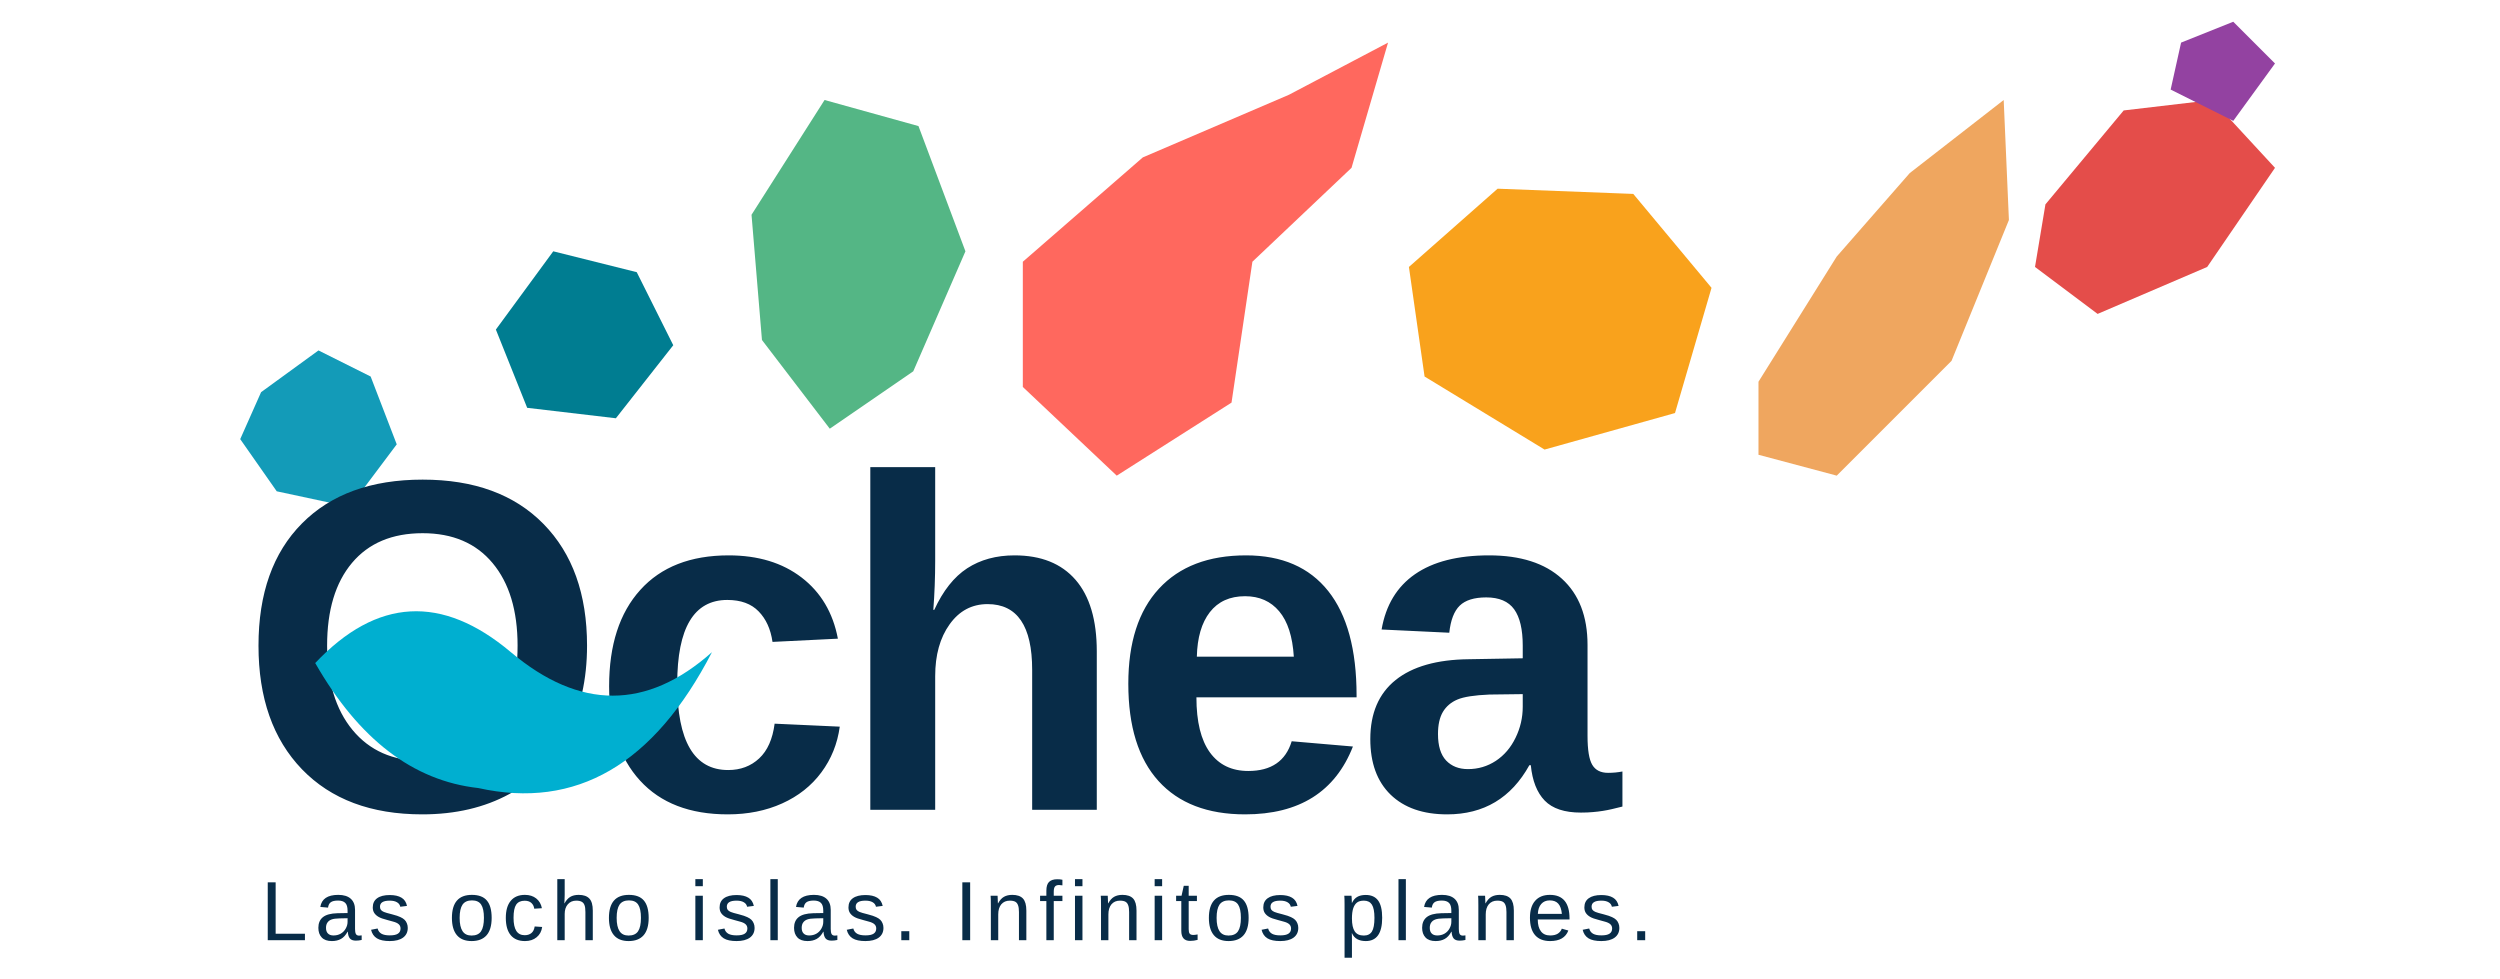
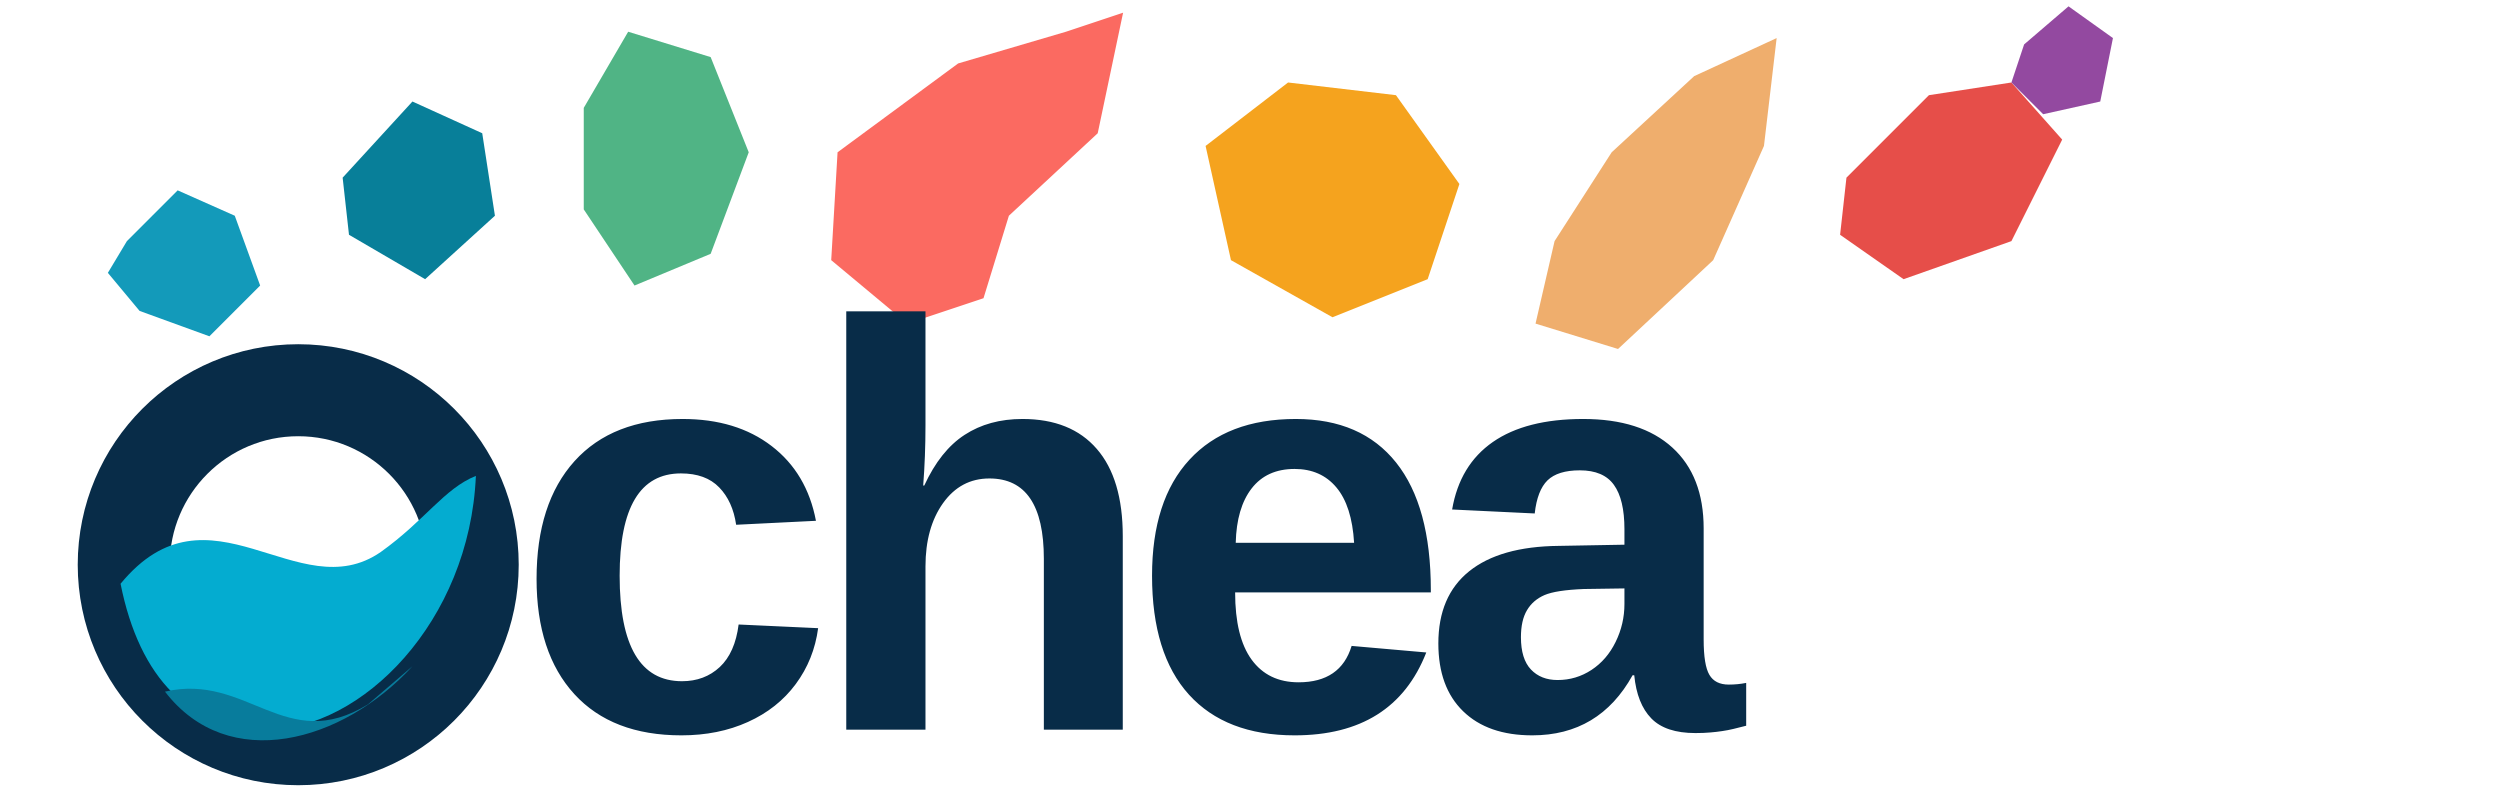
- <svg xmlns="http://www.w3.org/2000/svg" viewBox="0 0 460 180" role="img" aria-label="Ochea. Las ocho islas, infinitos planes.">
-   <g transform="translate(25 4) scale(.96)">
-     <g fill="none" stroke="none">
-       <path fill="#139bb8" d="M24 71l11-8 10 5 5 13-9 12-14-3-7-10z" />
-       <path fill="#007d91" d="M69 59l11-15 16 4 7 14-11 14-17-2z" />
-       <path fill="#54b685" d="M118 37l14-22 18 5 9 24-10 23-16 11-13-17z" />
-       <path fill="#ff685e" d="M170 46l23-20 28-12 19-10-7 24-19 18-4 27-22 14-18-17z" />
-       <path fill="#f9a21c" d="M244 47l17-15 26 1 15 18-7 24-25 7-23-14z" />
-       <path fill="#efa65f" d="M311 69l15-24 14-16 18-14 1 23-11 27-22 22-15-4z" />
-       <path fill="#e44d4a" d="M366 35l15-18 17-2 12 13-13 19-21 9-12-9z" />
-       <path fill="#9342a1" d="M392 4l10-4 8 8-8 11-12-6z" />
-     </g>
+ <svg xmlns="http://www.w3.org/2000/svg" viewBox="0 0 394 126" role="img" aria-labelledby="title">
+   <g transform="translate(1 0)">
+     <path d="M19 38l8-8 9 4 4 11-8 8-11-4-5-6z" fill="#139aba" />
+     <path d="M53 28l11-12 11 5 2 13-11 10-12-7z" fill="#087f99" />
+     <path d="M91 17l7-12 13 4 6 15-6 16-12 5-8-12z" fill="#50b485" />
+     <path d="M131 24l19-14 17-5 9-3-4 19-14 13-4 13-12 4-12-10z" fill="#fb6a61" />
+     <path d="M189 23l13-10 17 2 10 14-5 15-15 6-16-9z" fill="#f5a31e" />
+     <path d="M244 38l9-14 13-12 13-6-2 17-8 18-15 14-13-4z" fill="#efae6d" />
+     <path d="M290 28l13-13 13-2 8 9-8 16-17 6-10-7z" fill="#e64e49" />
+     <path d="M318 7l7-6 7 5-2 10-9 2-5-5z" fill="#9349a0" />
  </g>
-   <g fill="#082c48" font-family="Arial,Helvetica,sans-serif" font-weight="800" letter-spacing="-3">
-     <text x="44" y="149" font-size="87">Ochea</text>
-   </g>
-   <path d="M58 122Q75 104 94 120T131 120Q115 151 88 145Q70 143 58 122Z" fill="#00afd0" />
-   <text x="48" y="173" font-size="15.5" letter-spacing="1.3" fill="#082c48" font-family="Arial,Helvetica,sans-serif">Las ocho islas. Infinitos planes.</text>
+   <circle cx="47" cy="89" r="27.5" fill="none" stroke="#082c48" stroke-width="14.5" />
+   <path d="M19 92c14-17 28 4 41-5 7-5 10-10 15-12-1 23-18 40-33 40-12 0-20-8-23-23z" fill="#04acd0" />
+   <path d="M26 109c13-3 19 10 32 2l7-6c-11 12-29 17-39 4z" fill="#087c9c" />
+   <text x="81" y="115" font-size="91" font-weight="800" font-family="Arial,Helvetica,sans-serif" letter-spacing="-4.6" fill="#082c48">chea</text>
</svg>
